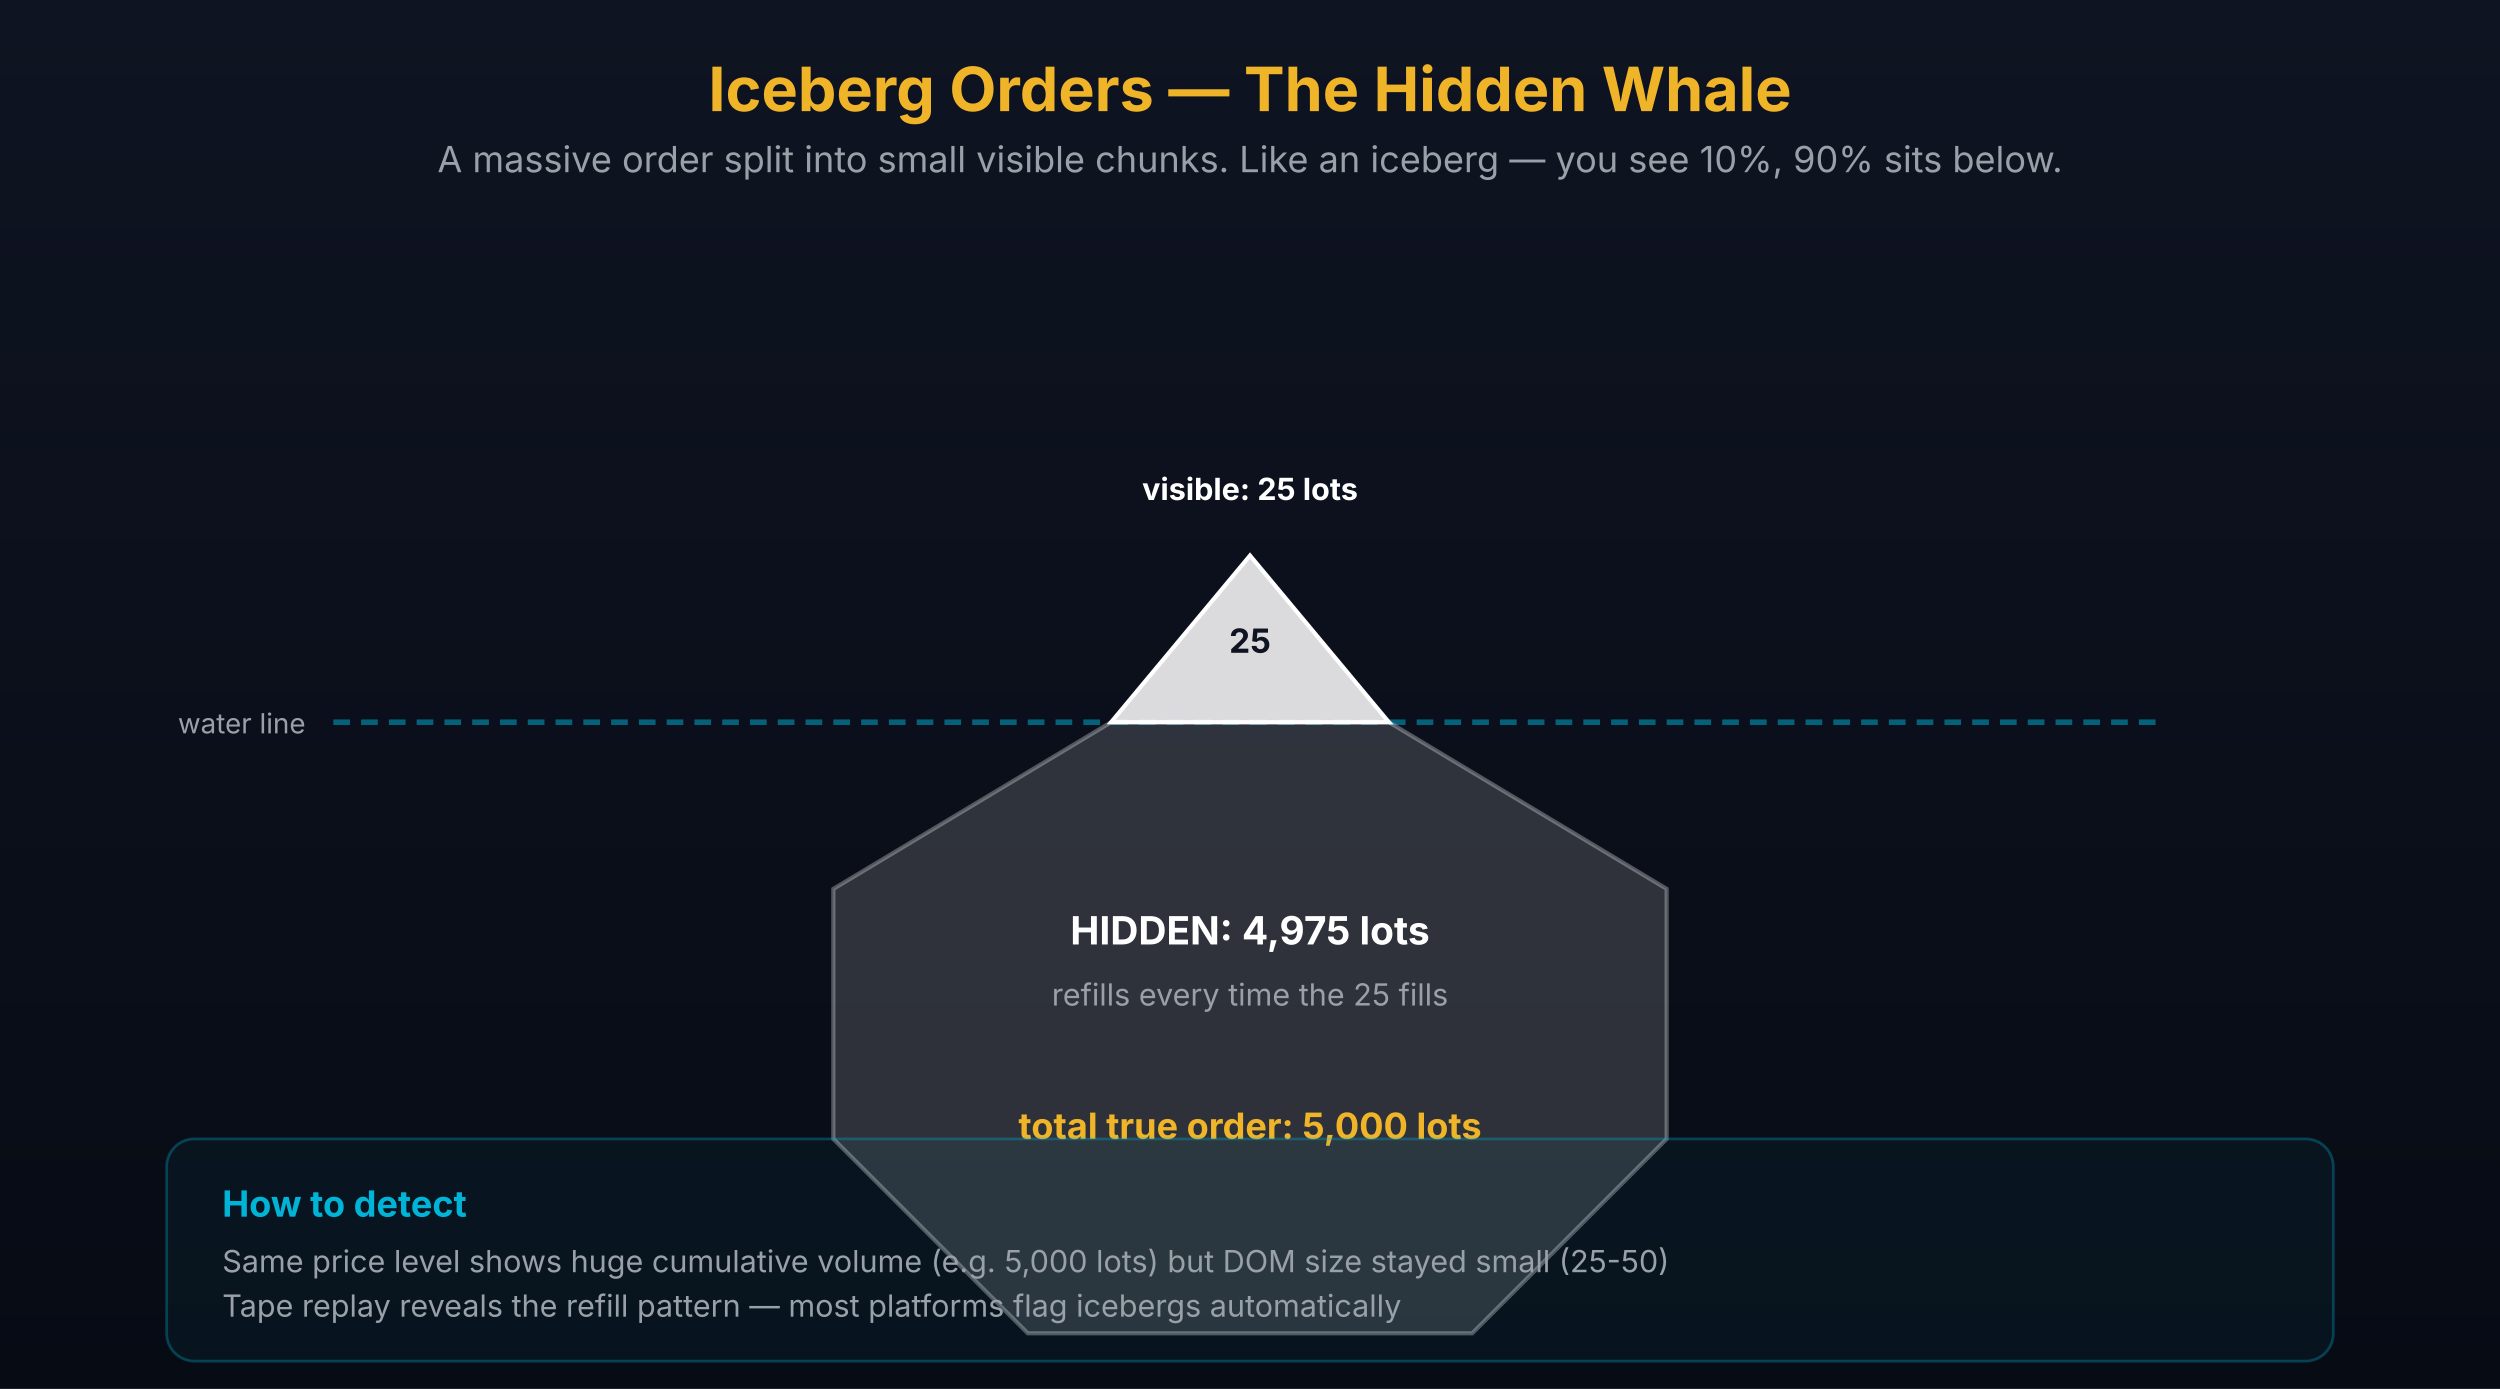
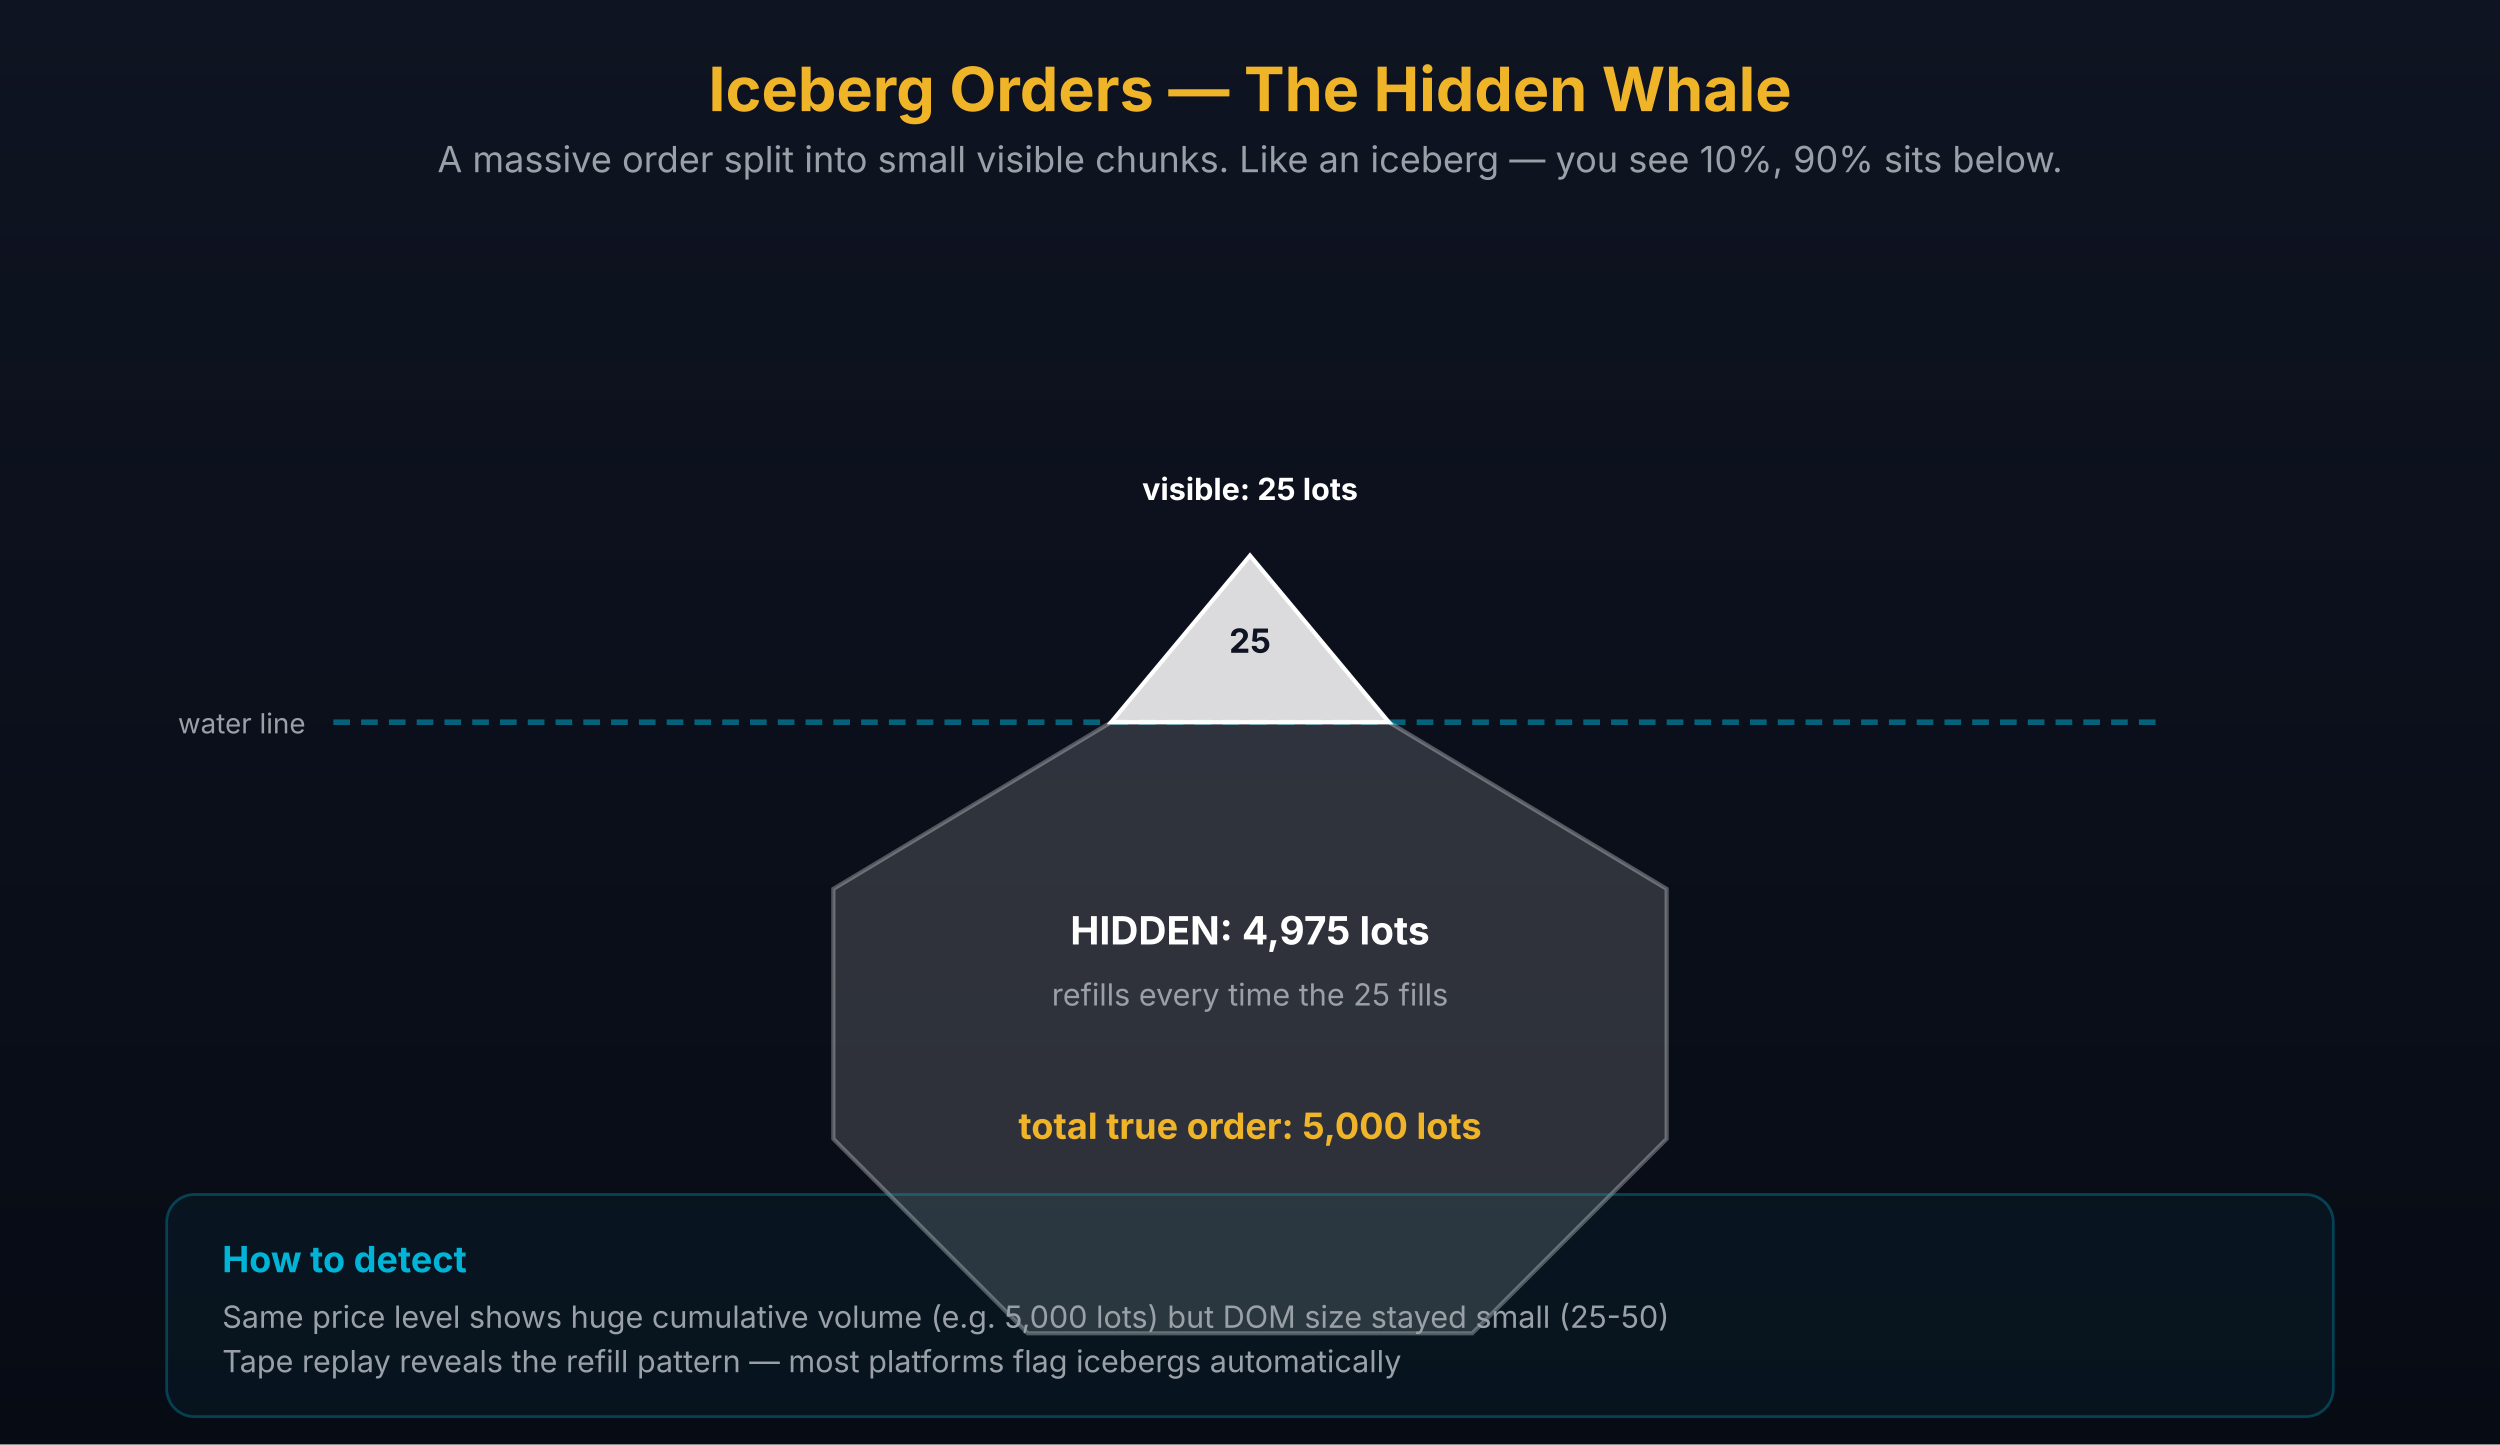
- <svg xmlns="http://www.w3.org/2000/svg" viewBox="0 0 900 500" font-family="Inter, system-ui, sans-serif">
+ <svg xmlns="http://www.w3.org/2000/svg" viewBox="0 0 900 520" font-family="Inter, system-ui, sans-serif">
  <defs>
    <linearGradient id="bg6" x1="0" x2="0" y1="0" y2="1">
      <stop offset="0%" stop-color="#0F1422" />
      <stop offset="100%" stop-color="#070B14" />
    </linearGradient>
  </defs>
-   <rect width="900" height="500" fill="url(#bg6)" />
+   <rect width="900" height="520" fill="url(#bg6)" />
  <text x="450" y="40" fill="#F0B429" font-size="22" font-weight="700" text-anchor="middle">Iceberg Orders — The Hidden Whale</text>
  <text x="450" y="62" fill="#9AA0A8" font-size="13" text-anchor="middle">A massive order split into small visible chunks. Like an iceberg — you see 10%, 90% sits below.</text>
  <g transform="translate(120, 100)">
    <line x1="0" y1="160" x2="660" y2="160" stroke="rgba(0,180,216,.5)" stroke-width="2" stroke-dasharray="6,4" />
    <text x="-10" y="164" fill="#9AA0A8" font-size="10" text-anchor="end">water line</text>
    <path d="M 330 100 L 280 160 L 380 160 Z" fill="rgba(255,255,255,.85)" stroke="#fff" stroke-width="1.5" />
    <text x="330" y="135" fill="#0F1422" font-size="12" font-weight="700" text-anchor="middle">25</text>
    <text x="330" y="80" fill="#fff" font-size="11" font-weight="700" text-anchor="middle">visible: 25 lots</text>
    <path d="M 280 160 L 180 220 L 180 310 L 250 380 L 410 380 L 480 310 L 480 220 L 380 160 Z" fill="rgba(255,255,255,.15)" stroke="rgba(255,255,255,.3)" stroke-width="1.5" />
    <text x="330" y="240" fill="#fff" font-size="14" font-weight="700" text-anchor="middle">HIDDEN: 4,975 lots</text>
    <text x="330" y="262" fill="#9AA0A8" font-size="11" text-anchor="middle">refills every time the 25 fills</text>
    <text x="330" y="310" fill="#F0B429" font-size="13" font-weight="700" text-anchor="middle">total true order: 5,000 lots</text>
  </g>
-   <g transform="translate(60, 410)">
+   <g transform="translate(60, 430)">
    <rect width="780" height="80" rx="10" fill="rgba(0,180,216,.05)" stroke="rgba(0,180,216,.3)" />
    <text x="20" y="28" fill="#00B4D8" font-size="13" font-weight="700">How to detect</text>
    <text x="20" y="48" fill="#9AA0A8" font-size="11">Same price level shows huge cumulative volume (e.g. 5,000 lots) but DOM size stayed small (25-50)</text>
    <text x="20" y="64" fill="#9AA0A8" font-size="11">Tape replay reveals the refill pattern — most platforms flag icebergs automatically</text>
  </g>
</svg>
